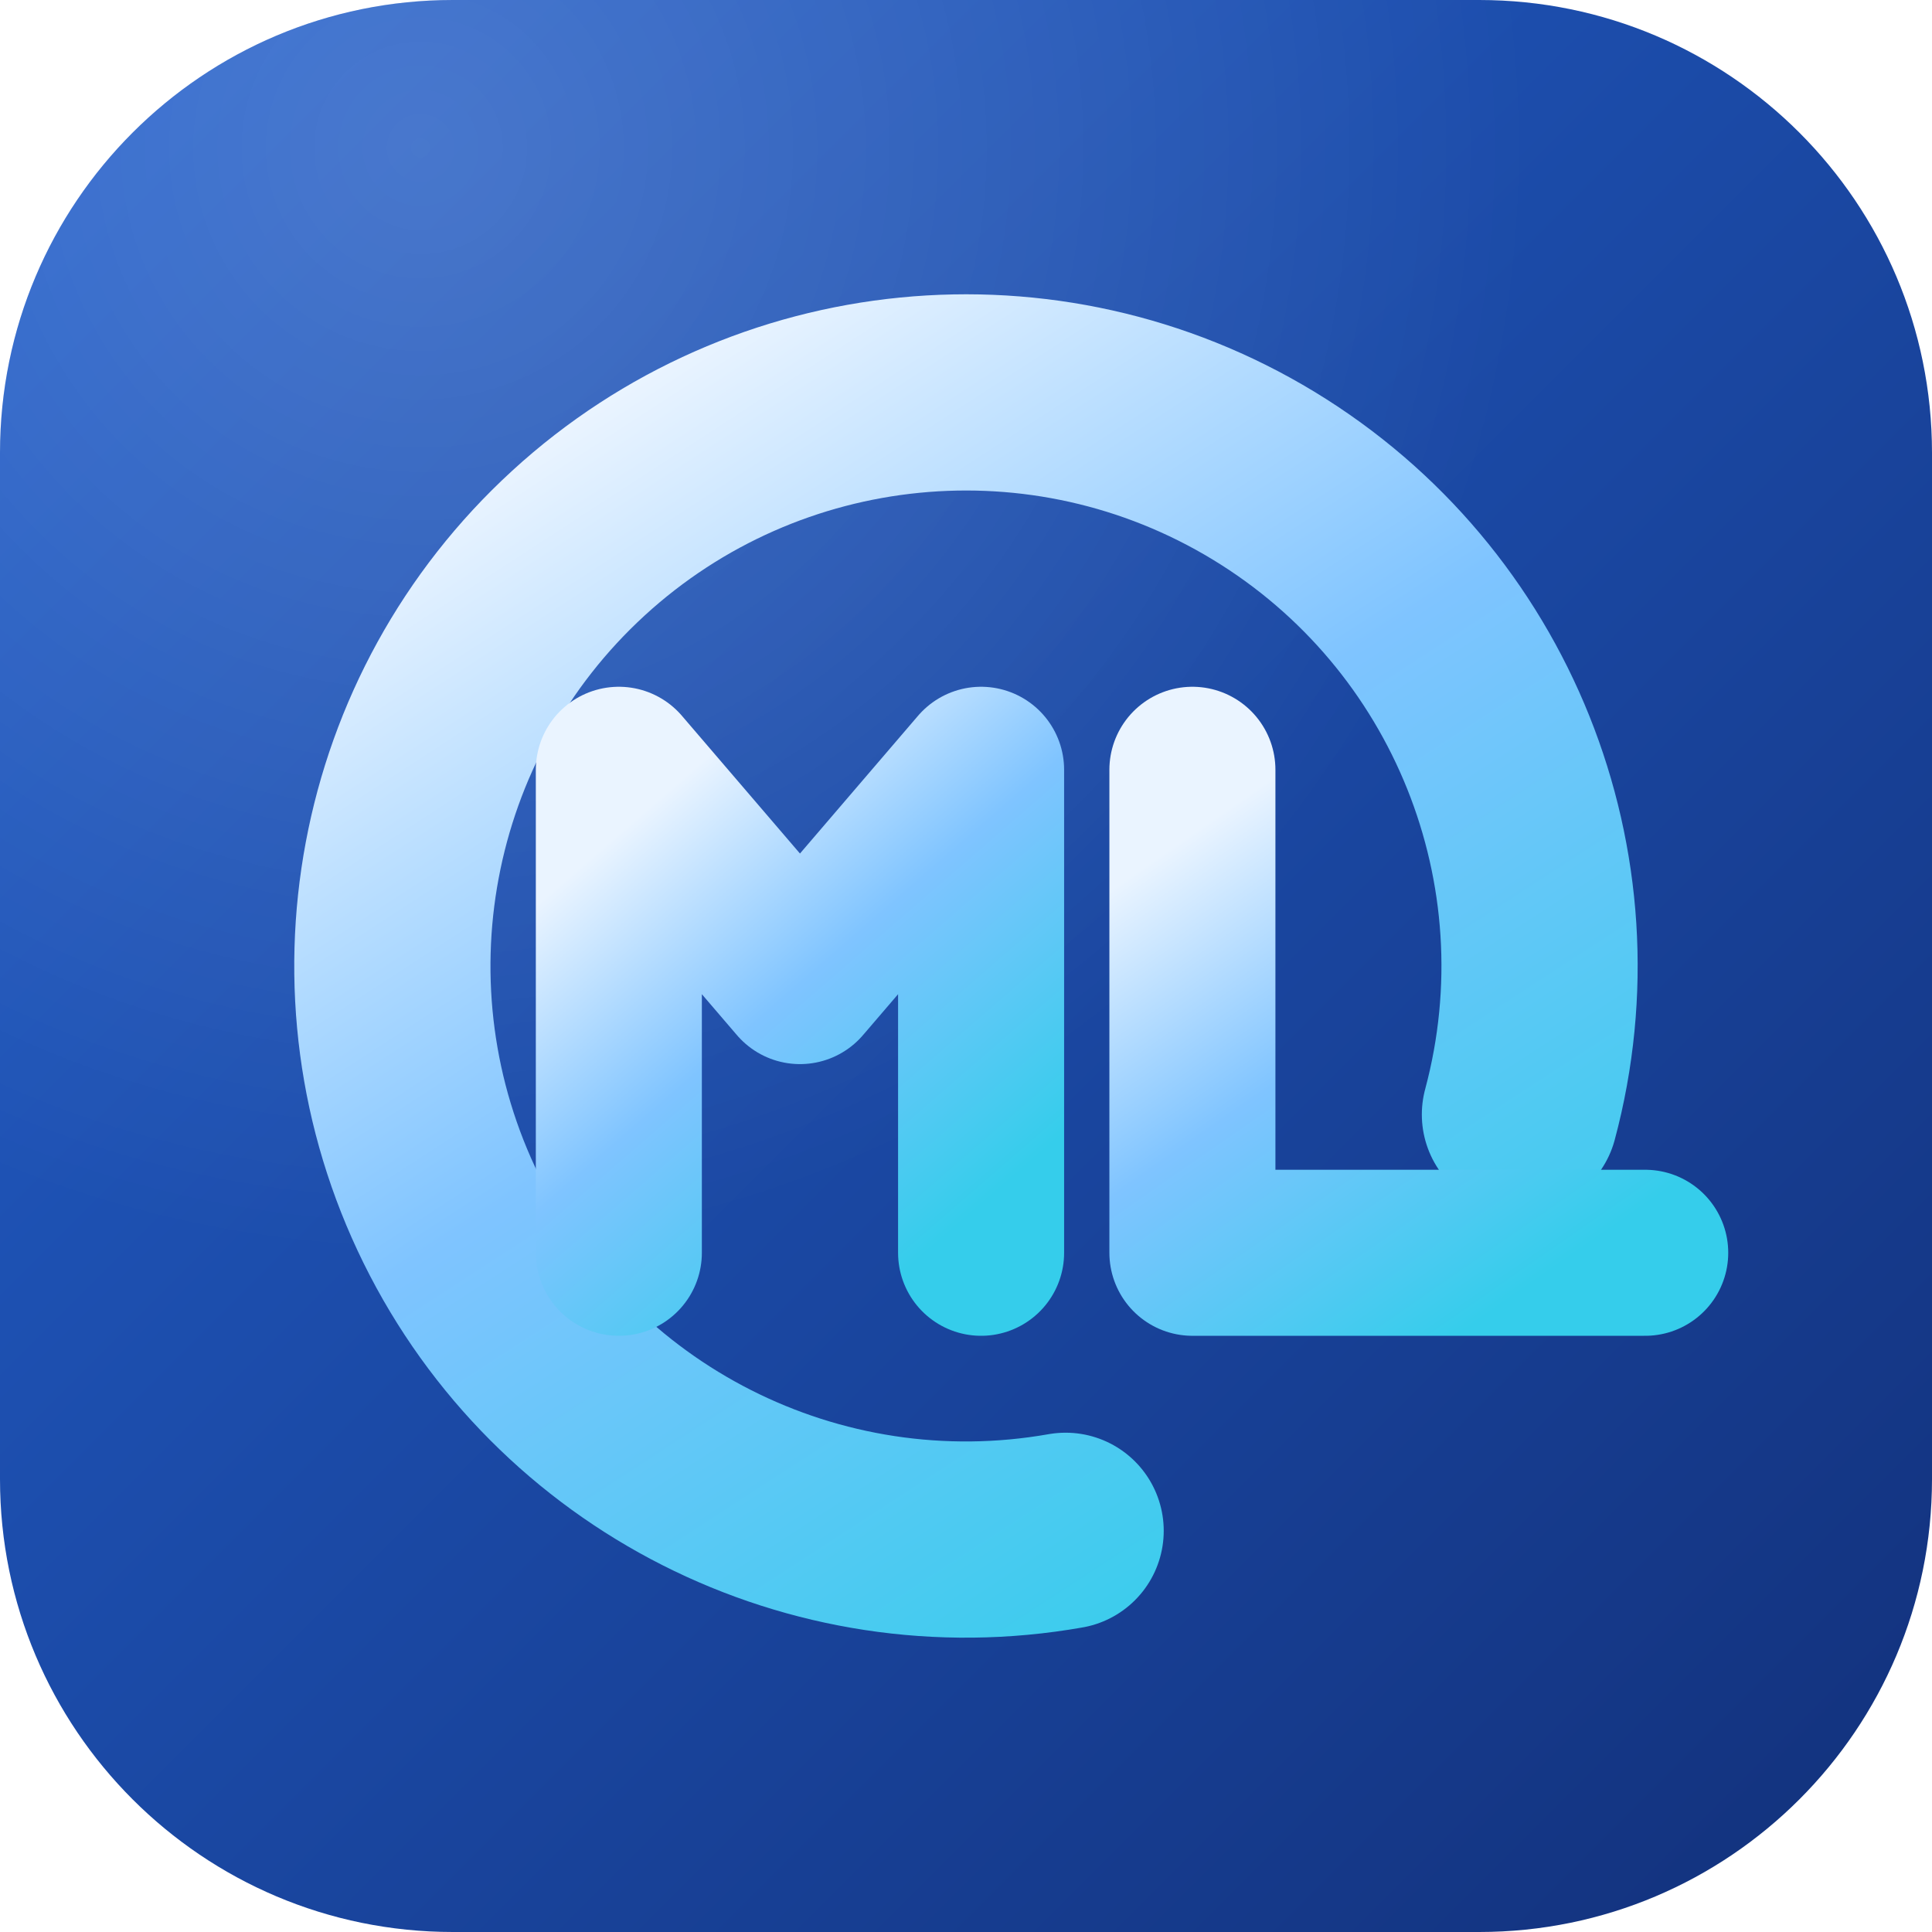
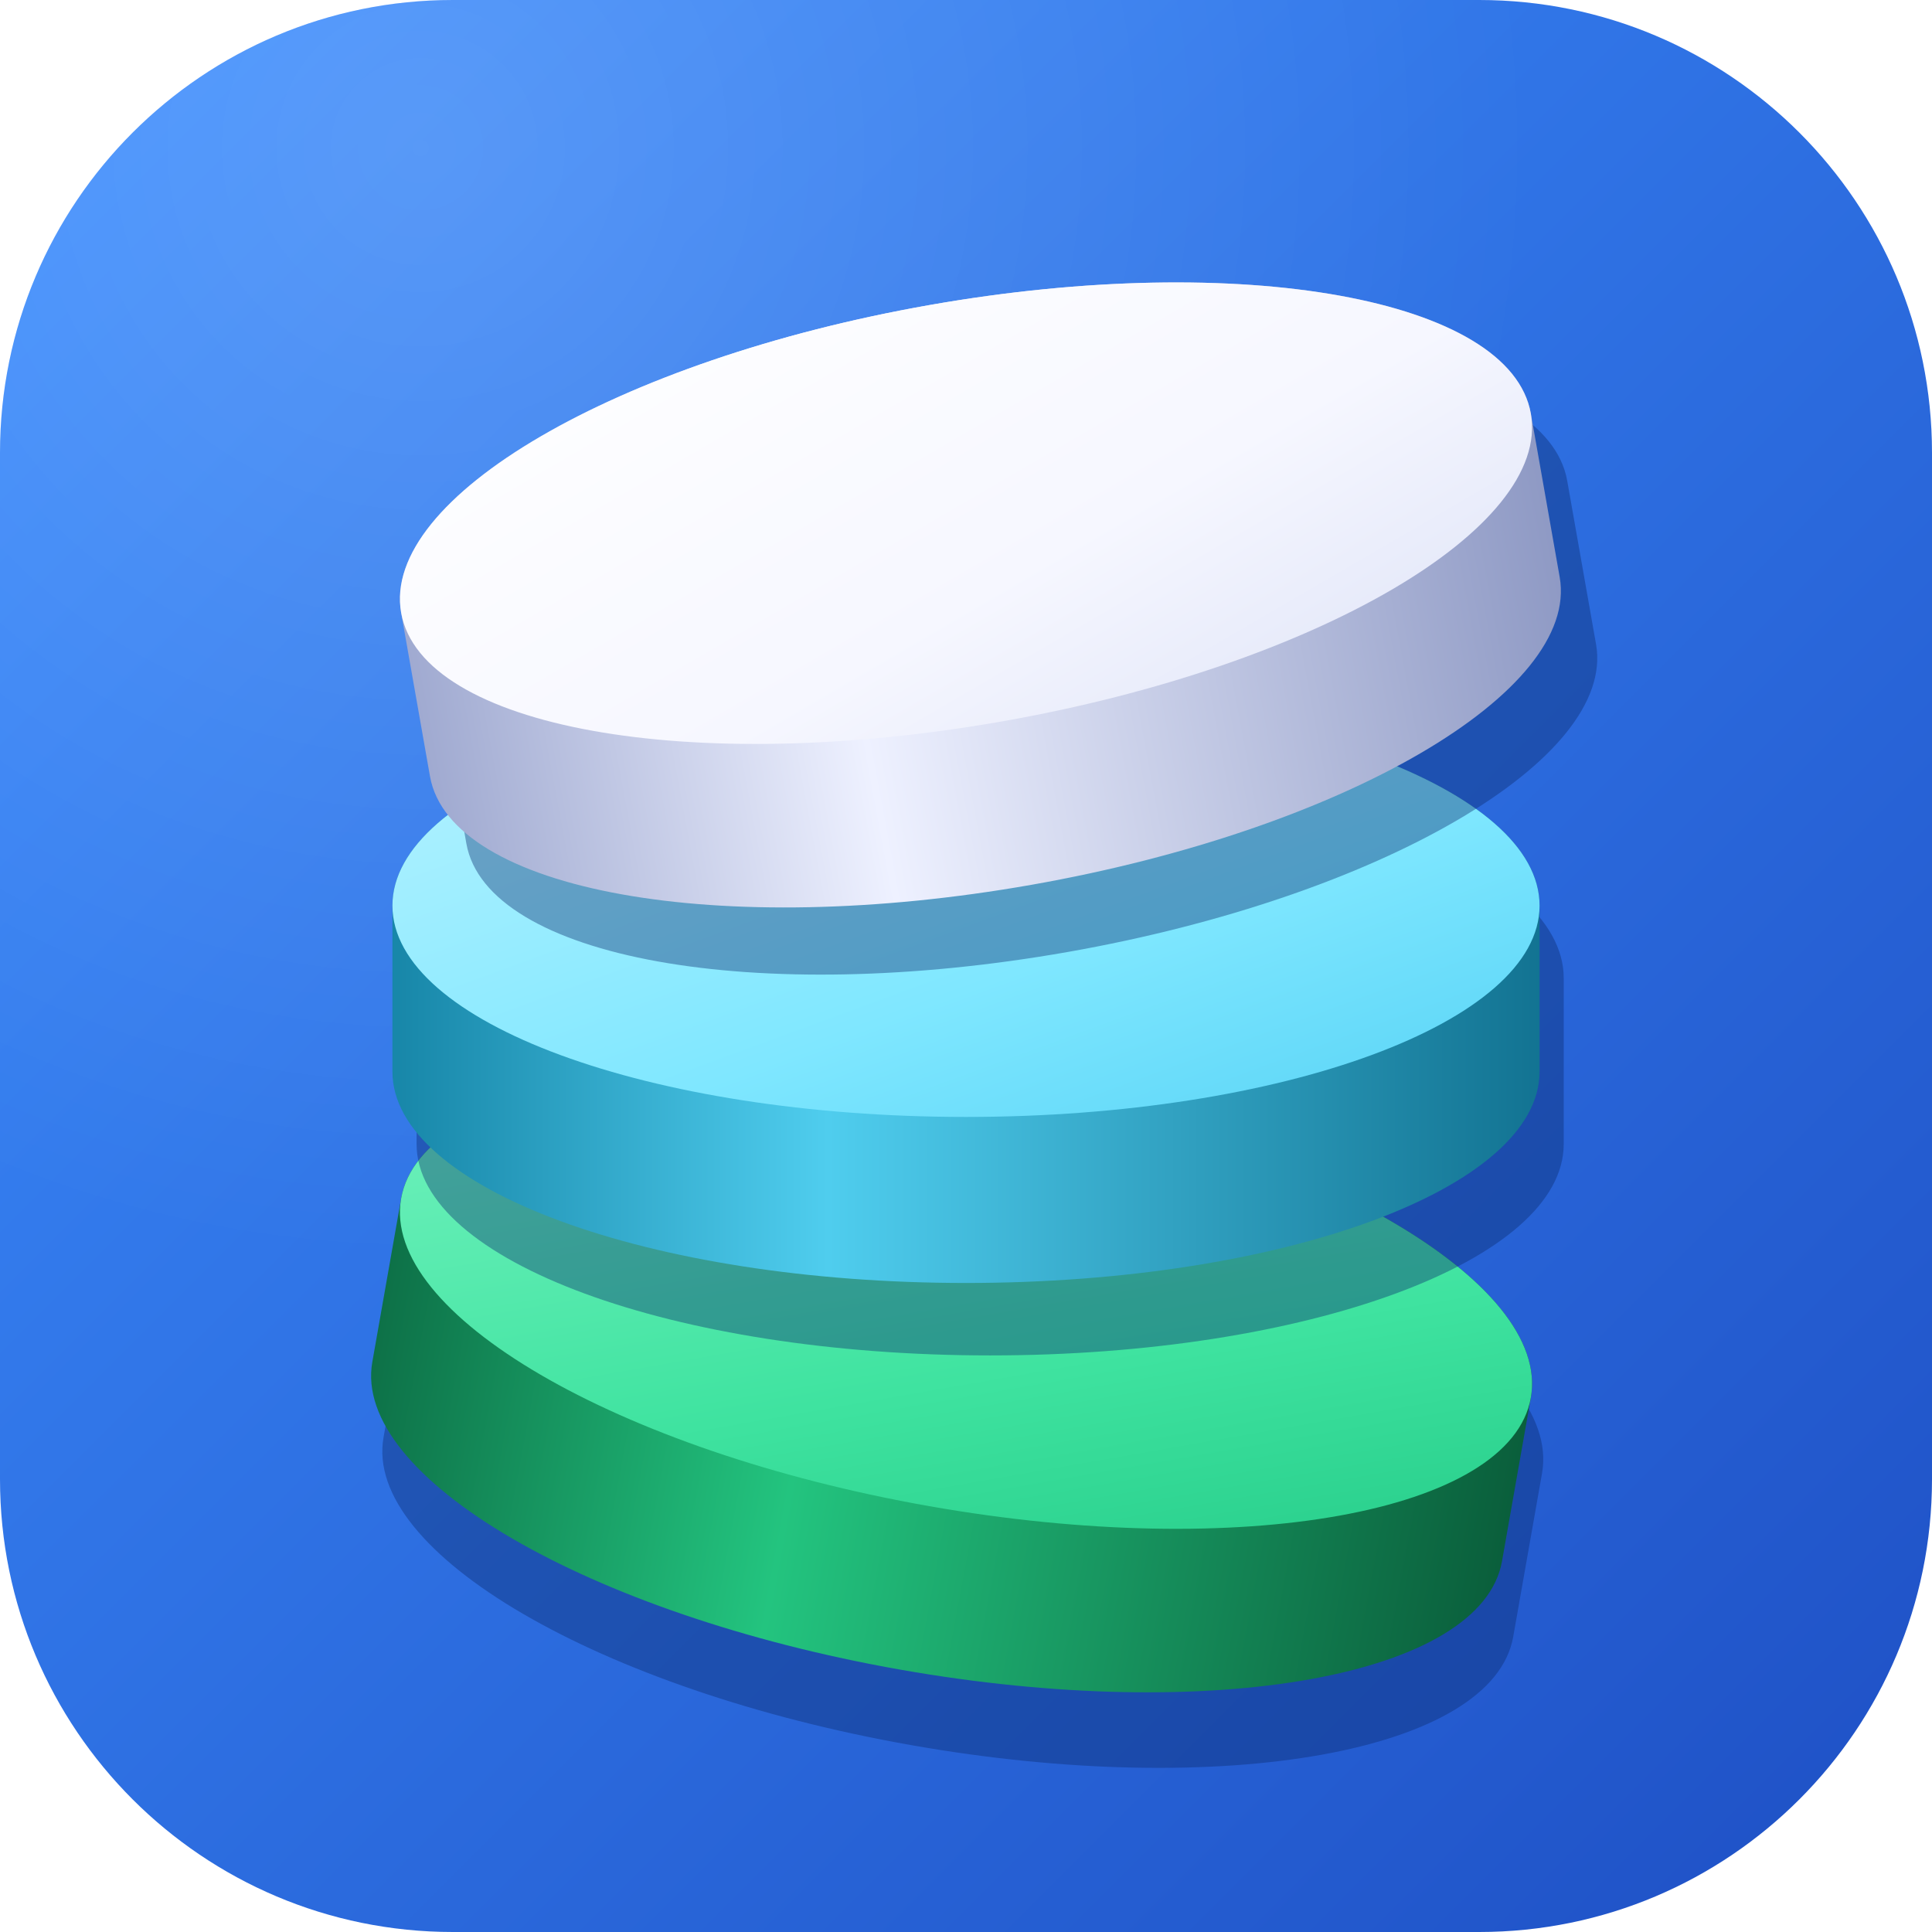
<svg xmlns="http://www.w3.org/2000/svg" viewBox="0 0 64 64" width="64" height="64" role="img" aria-labelledby="mixlab-logo-title">
  <defs>
    <linearGradient id="mixlab-tile" x1="0" y1="0" x2="1" y2="1">
-       <stop offset="0" stop-color="#2361CE" />
-       <stop offset="1" stop-color="#12307A" />
+       <stop offset="0" stop-color="#3d8fff" />
+       <stop offset="1" stop-color="#1e4fc4" />
    </linearGradient>
    <radialGradient id="mixlab-glow" cx=".22" cy=".08" r=".95">
-       <stop offset="0" stop-color="#ffffff" stop-opacity=".18" />
+       <stop offset="0" stop-color="#ffffff" stop-opacity=".16" />
      <stop offset=".6" stop-color="#ffffff" stop-opacity="0" />
    </radialGradient>
-     <linearGradient id="mixlab-stroke" x1=".2" y1="0" x2=".85" y2="1">
-       <stop offset="0" stop-color="#EAF4FF" />
-       <stop offset=".45" stop-color="#7FC4FF" />
-       <stop offset="1" stop-color="#35CDEB" />
+     <linearGradient id="mixlab-top-emerald" x1="0" y1="0" x2="1" y2="1">
+       <stop offset="0" stop-color="#7cf5c4" />
+       <stop offset=".6" stop-color="#3fe3a0" />
+       <stop offset="1" stop-color="#22c986" />
+     </linearGradient>
+     <linearGradient id="mixlab-body-emerald" x1="0" y1="0" x2="1" y2="0">
+       <stop offset="0" stop-color="#0d7047" />
+       <stop offset=".38" stop-color="#23c47f" />
+       <stop offset="1" stop-color="#0a5e3b" />
+     </linearGradient>
+     <linearGradient id="mixlab-top-cyan" x1="0" y1="0" x2="1" y2="1">
+       <stop offset="0" stop-color="#b8f3ff" />
+       <stop offset=".6" stop-color="#7fe7ff" />
+       <stop offset="1" stop-color="#55d2f5" />
+     </linearGradient>
+     <linearGradient id="mixlab-body-cyan" x1="0" y1="0" x2="1" y2="0">
+       <stop offset="0" stop-color="#1786a8" />
+       <stop offset=".38" stop-color="#4fcdee" />
+       <stop offset="1" stop-color="#127392" />
+     </linearGradient>
+     <linearGradient id="mixlab-top-white" x1="0" y1="0" x2="1" y2="1">
+       <stop offset="0" stop-color="#ffffff" />
+       <stop offset=".6" stop-color="#f6f7ff" />
+       <stop offset="1" stop-color="#dfe4f7" />
+     </linearGradient>
+     <linearGradient id="mixlab-body-white" x1="0" y1="0" x2="1" y2="0">
+       <stop offset="0" stop-color="#9fa9d0" />
+       <stop offset=".38" stop-color="#eef1ff" />
+       <stop offset="1" stop-color="#8e99c4" />
    </linearGradient>
  </defs>
  <rect width="64" height="64" rx="15" fill="url(#mixlab-tile)" />
  <rect width="64" height="64" rx="15" fill="url(#mixlab-glow)" />
-   <g fill="none" stroke="url(#mixlab-stroke)" stroke-linecap="round" stroke-linejoin="round">
-     <path d="M35.3 50.71A19 19 0 1 1 50.35 36.92" stroke-width="6.5" />
-     <path d="M20.5 41.5V25.5l6 7 6-7v16" stroke-width="5.5" />
-     <path d="M39.5 25.5v16h15" stroke-width="5.5" />
+   <g transform="rotate(10 32 43)">
+     <path d="M13 43a19 7 0 0 1 38 0v5.5a19 7 0 0 1-38 0z" fill="#0b2a6e" opacity=".4" transform="translate(.8 2.4)" />
+     <path d="M13 43a19 7 0 0 1 38 0v5.5a19 7 0 0 1-38 0z" fill="url(#mixlab-body-emerald)" />
+     <ellipse cx="32" cy="43" rx="19" ry="7" fill="url(#mixlab-top-emerald)" />
+   </g>
+   <g>
+     <path d="M13 30a19 7 0 0 1 38 0v5.5a19 7 0 0 1-38 0z" fill="#0b2a6e" opacity=".4" transform="translate(.8 2.4)" />
+     <path d="M13 30a19 7 0 0 1 38 0v5.5a19 7 0 0 1-38 0z" fill="url(#mixlab-body-cyan)" />
+     <ellipse cx="32" cy="30" rx="19" ry="7" fill="url(#mixlab-top-cyan)" />
+   </g>
+   <g transform="rotate(-10 32 17)">
+     <path d="M13 17a19 7 0 0 1 38 0v5.5a19 7 0 0 1-38 0z" fill="#0b2a6e" opacity=".4" transform="translate(.8 2.4)" />
+     <path d="M13 17a19 7 0 0 1 38 0v5.5a19 7 0 0 1-38 0z" fill="url(#mixlab-body-white)" />
+     <ellipse cx="32" cy="17" rx="19" ry="7" fill="url(#mixlab-top-white)" />
  </g>
</svg>
